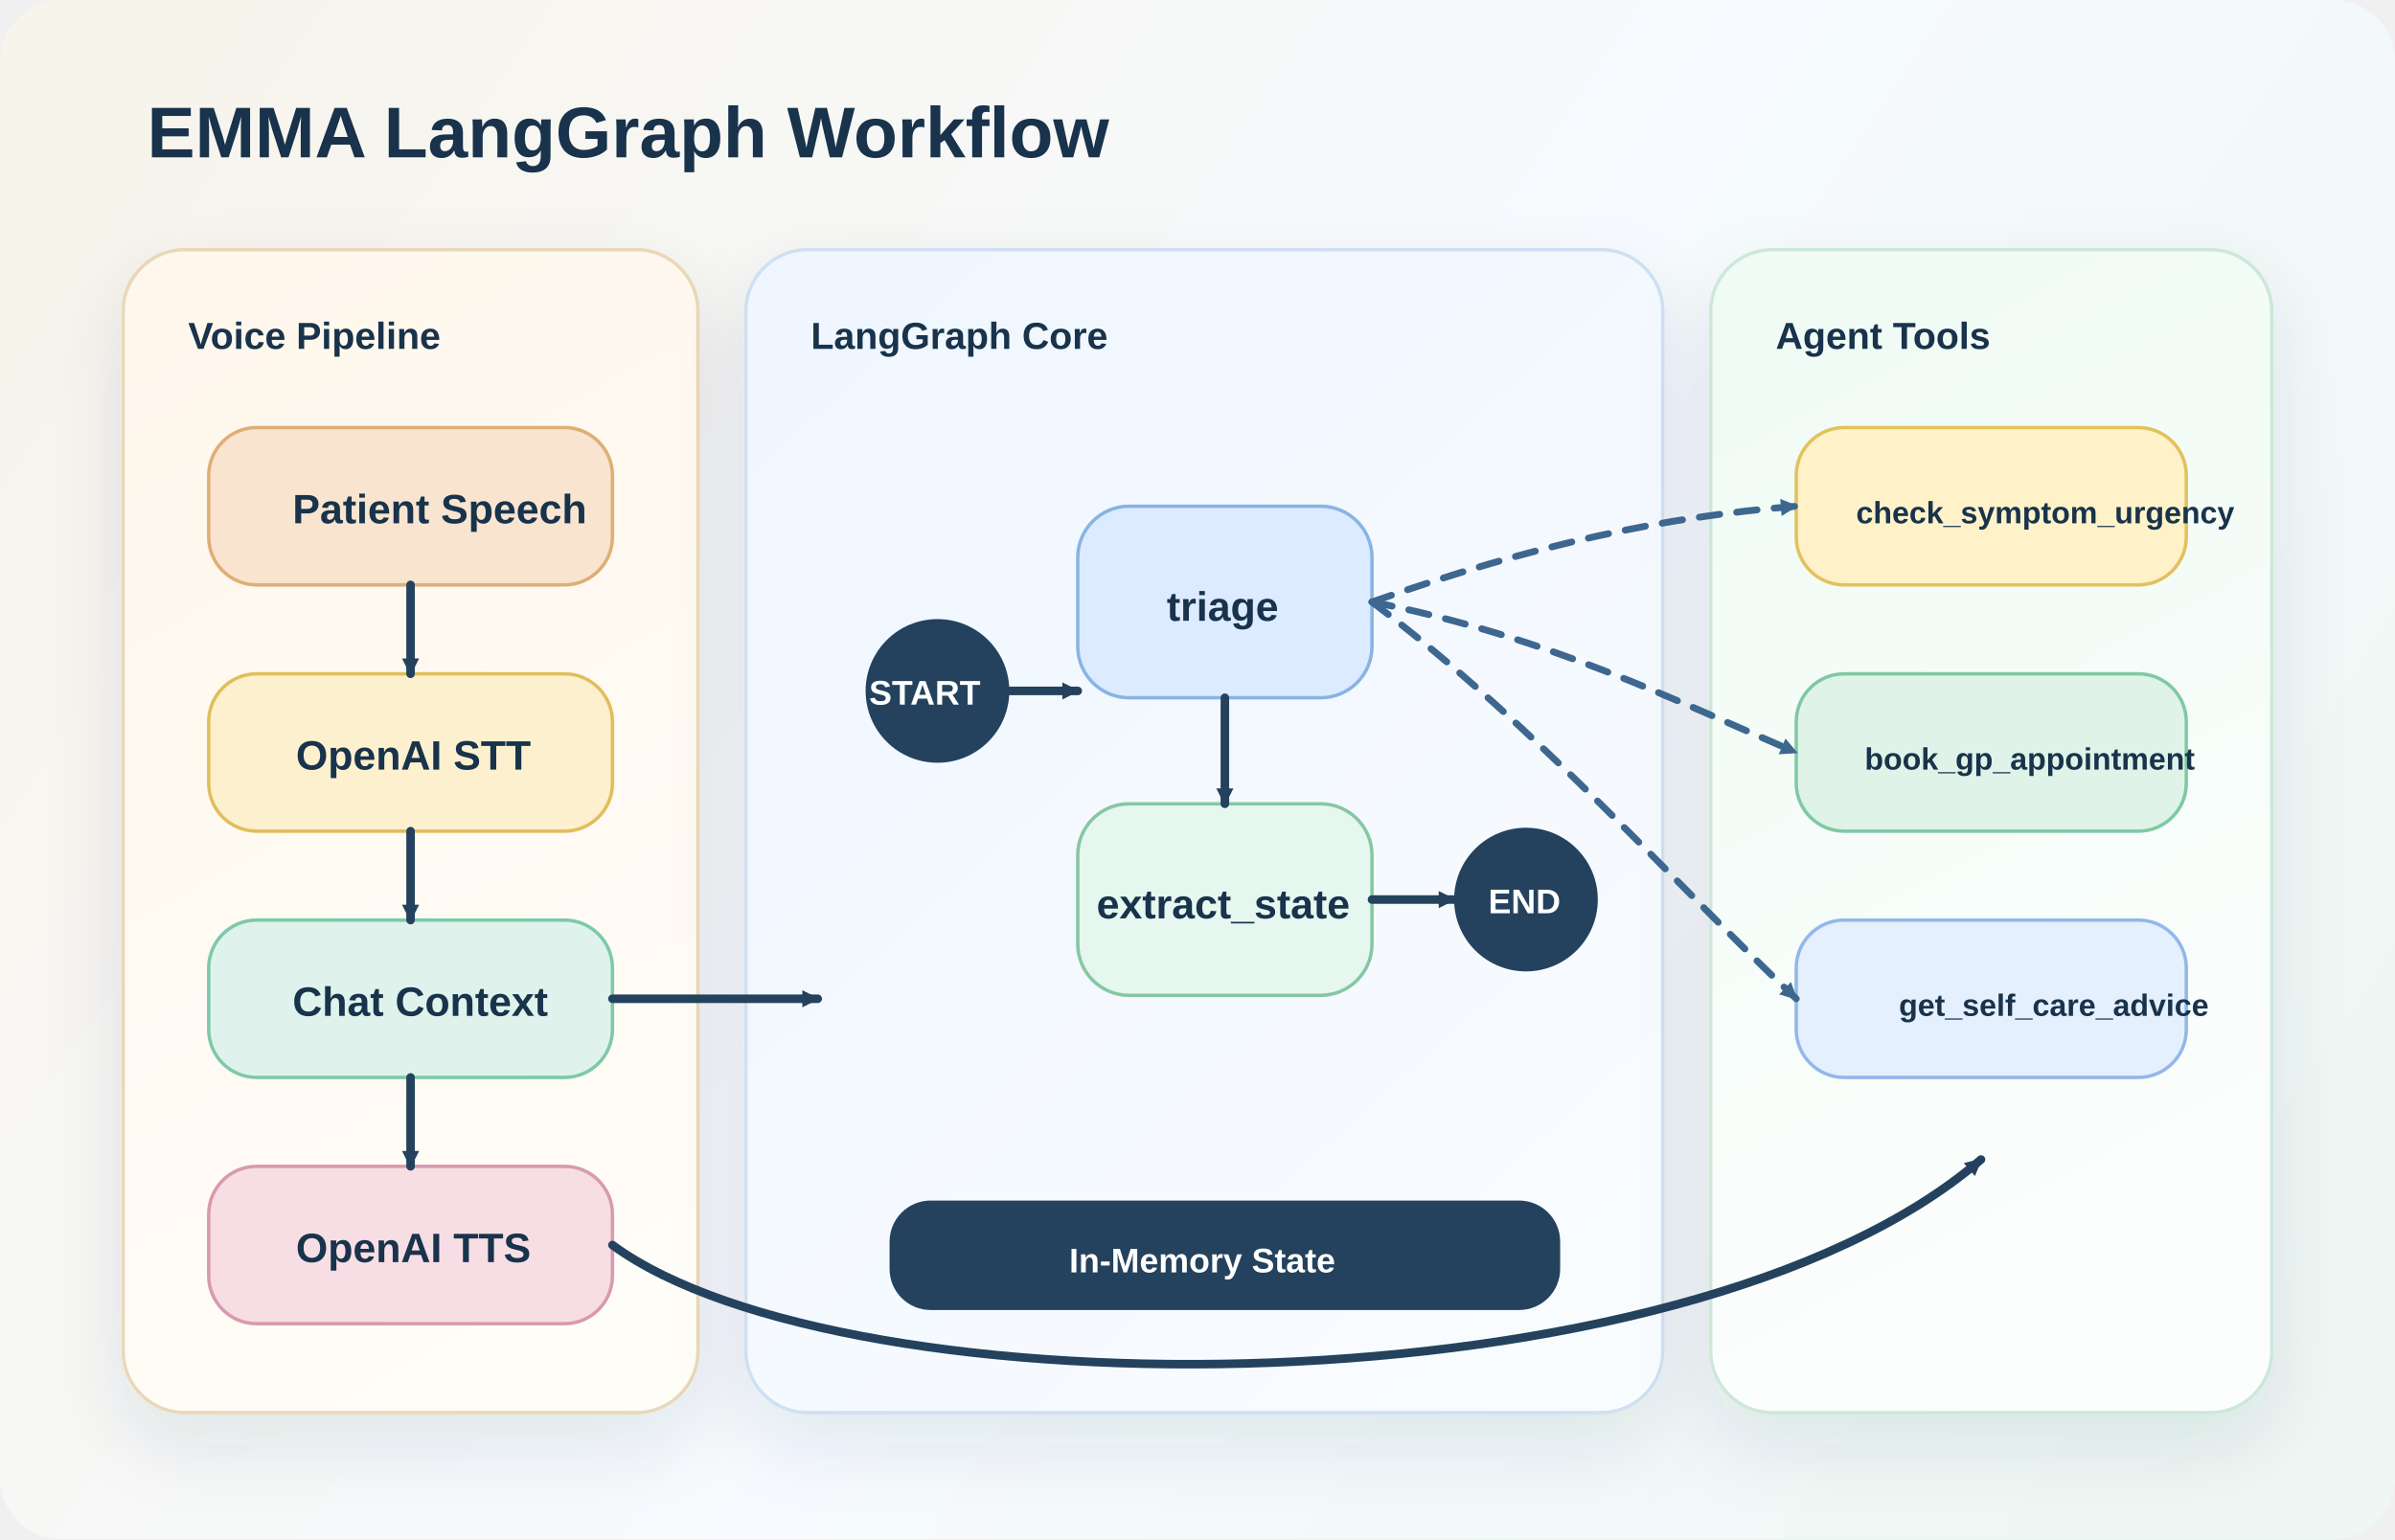
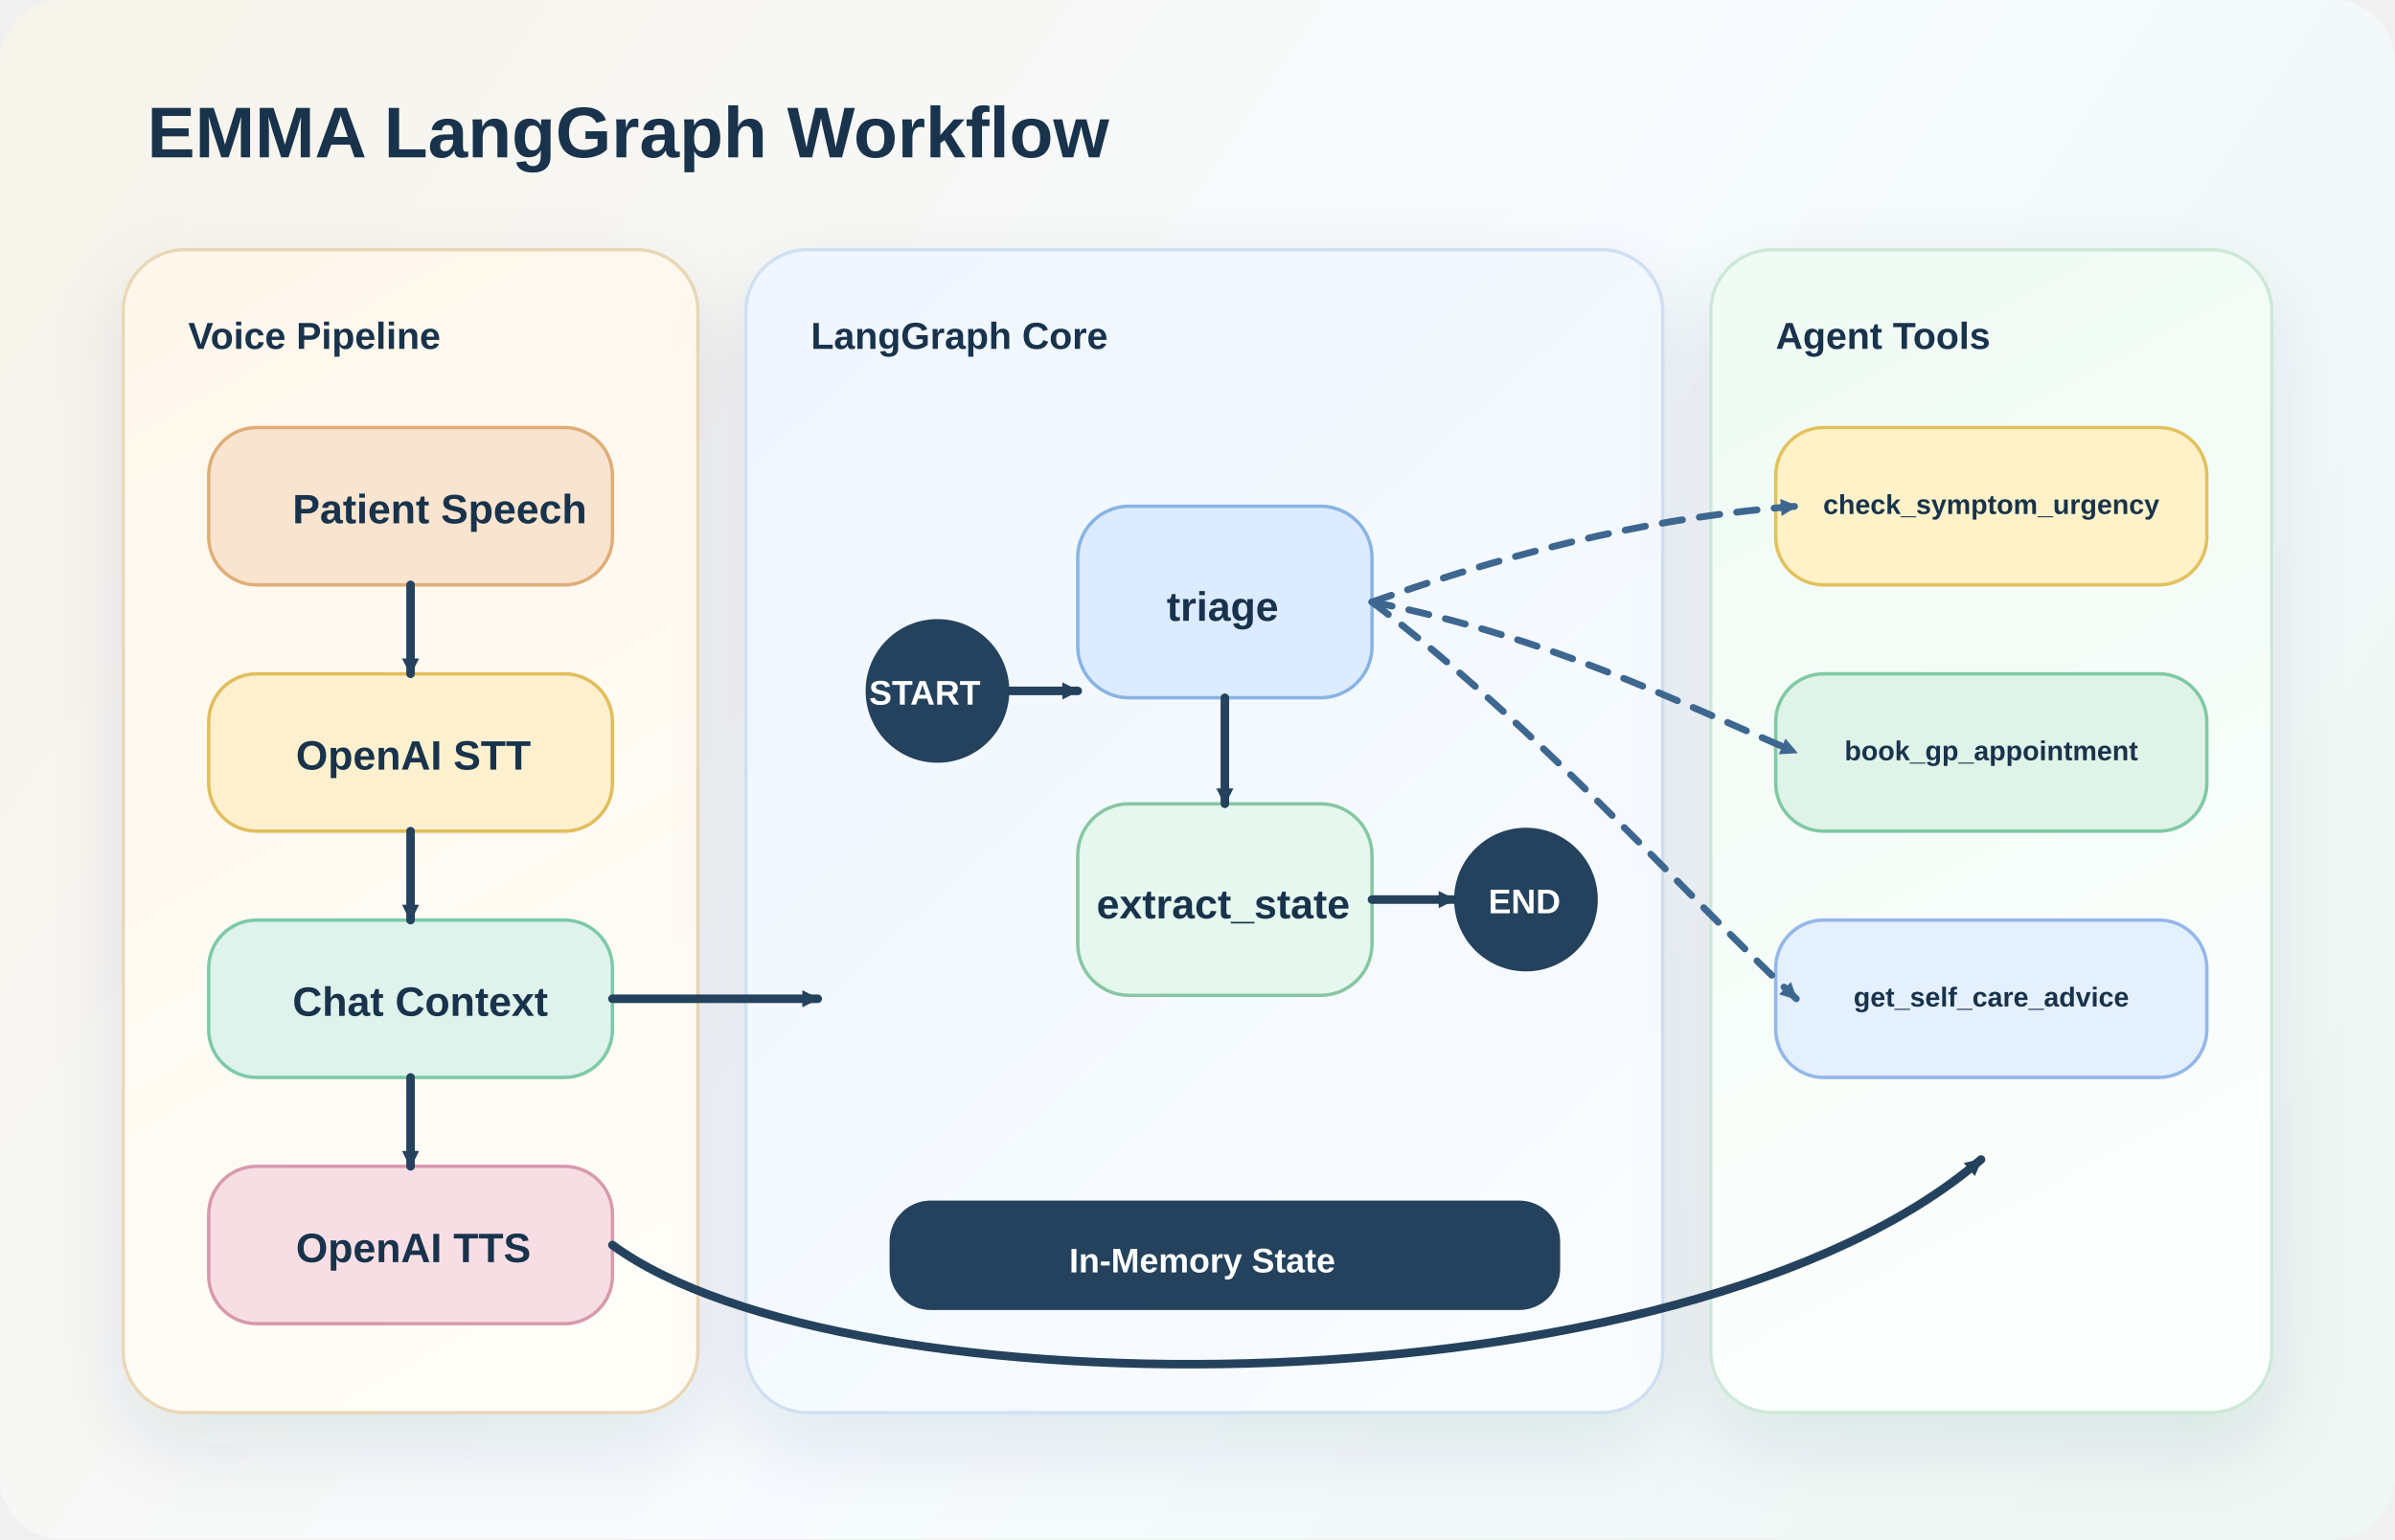
<svg xmlns="http://www.w3.org/2000/svg" width="1400" height="900" viewBox="0 0 1400 900" fill="none">
  <defs>
    <linearGradient id="bg" x1="96" y1="48" x2="1304" y2="852" gradientUnits="userSpaceOnUse">
      <stop stop-color="#F7F4EC" />
      <stop offset="0.52" stop-color="#F7FBFF" />
      <stop offset="1" stop-color="#EEF7F3" />
    </linearGradient>
    <linearGradient id="leftPanel" x1="96" y1="180" x2="420" y2="760" gradientUnits="userSpaceOnUse">
      <stop stop-color="#FFF7EC" />
      <stop offset="1" stop-color="#FFFDF8" />
    </linearGradient>
    <linearGradient id="centerPanel" x1="448" y1="180" x2="970" y2="760" gradientUnits="userSpaceOnUse">
      <stop stop-color="#EFF6FF" />
      <stop offset="1" stop-color="#F9FCFF" />
    </linearGradient>
    <linearGradient id="rightPanel" x1="998" y1="180" x2="1304" y2="760" gradientUnits="userSpaceOnUse">
      <stop stop-color="#F0FBF5" />
      <stop offset="1" stop-color="#FCFEFD" />
    </linearGradient>
    <filter id="shadow" x="-20%" y="-20%" width="140%" height="140%">
      <feDropShadow dx="0" dy="18" stdDeviation="22" flood-color="#18334B" flood-opacity="0.10" />
    </filter>
    <marker id="arrowNavy" markerWidth="10" markerHeight="10" refX="9" refY="5" orient="auto" markerUnits="userSpaceOnUse">
      <path d="M0 0L10 5L0 10V0Z" fill="#24425D" />
    </marker>
    <marker id="arrowBlue" markerWidth="10" markerHeight="10" refX="9" refY="5" orient="auto" markerUnits="userSpaceOnUse">
      <path d="M0 0L10 5L0 10V0Z" fill="#3E6790" />
    </marker>
    <style>
      .title { font: 700 42px Arial, sans-serif; fill: #18334B; }
      .section { font: 700 22px Arial, sans-serif; fill: #18334B; }
      .node { font: 700 24px Arial, sans-serif; fill: #18334B; }
-       .tool { font: 700 18px Arial, sans-serif; fill: #18334B; }
+       .tool { font: 700 16px Arial, sans-serif; fill: #18334B; text-anchor: middle; dominant-baseline: middle; }
      .chipDark { font: 700 20px Arial, sans-serif; fill: #18334B; }
      .chipLight { font: 700 20px Arial, sans-serif; fill: #FFFFFF; }
    </style>
  </defs>
  <rect width="1400" height="900" rx="36" fill="url(#bg)" />
  <text x="86" y="92" class="title">EMMA LangGraph Workflow</text>
  <rect x="72" y="146" width="336" height="680" rx="36" fill="url(#leftPanel)" stroke="#E9D8B8" stroke-width="2" filter="url(#shadow)" />
  <rect x="436" y="146" width="536" height="680" rx="36" fill="url(#centerPanel)" stroke="#CFE0F2" stroke-width="2" filter="url(#shadow)" />
  <rect x="1000" y="146" width="328" height="680" rx="36" fill="url(#rightPanel)" stroke="#CDE8D8" stroke-width="2" filter="url(#shadow)" />
  <text x="110" y="204" class="section">Voice Pipeline</text>
  <text x="474" y="204" class="section">LangGraph Core</text>
  <text x="1038" y="204" class="section">Agent Tools</text>
  <rect x="122" y="250" width="236" height="92" rx="28" fill="#F9E4D0" stroke="#DFAE77" stroke-width="2" />
  <text x="171" y="306" class="node">Patient Speech</text>
  <rect x="122" y="394" width="236" height="92" rx="28" fill="#FDF0CF" stroke="#E1BE5B" stroke-width="2" />
  <text x="173" y="450" class="node">OpenAI STT</text>
  <rect x="122" y="538" width="236" height="92" rx="28" fill="#DFF3EC" stroke="#7DC9A9" stroke-width="2" />
  <text x="171" y="594" class="node">Chat Context</text>
  <rect x="122" y="682" width="236" height="92" rx="28" fill="#F7DEE5" stroke="#D89AAD" stroke-width="2" />
  <text x="173" y="738" class="node">OpenAI TTS</text>
  <path d="M240 342V394" stroke="#24425D" stroke-width="5" stroke-linecap="round" marker-end="url(#arrowNavy)" />
  <path d="M240 486V538" stroke="#24425D" stroke-width="5" stroke-linecap="round" marker-end="url(#arrowNavy)" />
  <path d="M240 630V682" stroke="#24425D" stroke-width="5" stroke-linecap="round" marker-end="url(#arrowNavy)" />
  <circle cx="548" cy="404" r="42" fill="#24425D" />
  <text x="508" y="412" class="chipLight">START</text>
  <rect x="630" y="296" width="172" height="112" rx="30" fill="#DCEBFF" stroke="#88B4E2" stroke-width="2" />
  <text x="682" y="363" class="node">triage</text>
  <rect x="630" y="470" width="172" height="112" rx="30" fill="#E5F7EF" stroke="#86C7A2" stroke-width="2" />
  <text x="641" y="537" class="node">extract_state</text>
  <circle cx="892" cy="526" r="42" fill="#24425D" />
  <text x="870" y="534" class="chipLight">END</text>
  <path d="M590 404H630" stroke="#24425D" stroke-width="5" stroke-linecap="round" marker-end="url(#arrowNavy)" />
  <path d="M716 408V470" stroke="#24425D" stroke-width="5" stroke-linecap="round" marker-end="url(#arrowNavy)" />
  <path d="M802 526H850" stroke="#24425D" stroke-width="5" stroke-linecap="round" marker-end="url(#arrowNavy)" />
-   <rect x="1050" y="250" width="228" height="92" rx="28" fill="#FFF2C9" stroke="#E2C15E" stroke-width="2" />
-   <text x="1085" y="306" class="tool">check_symptom_urgency</text>
-   <rect x="1050" y="394" width="228" height="92" rx="28" fill="#E0F3E8" stroke="#7FC9A4" stroke-width="2" />
-   <text x="1090" y="450" class="tool">book_gp_appointment</text>
-   <rect x="1050" y="538" width="228" height="92" rx="28" fill="#E5F0FF" stroke="#93B7E8" stroke-width="2" />
-   <text x="1110" y="594" class="tool">get_self_care_advice</text>
+   <rect x="1038" y="250" width="252" height="92" rx="28" fill="#FFF2C9" stroke="#E2C15E" stroke-width="2" />
+   <text x="1164" y="296" class="tool">check_symptom_urgency</text>
+   <rect x="1038" y="394" width="252" height="92" rx="28" fill="#E0F3E8" stroke="#7FC9A4" stroke-width="2" />
+   <text x="1164" y="440" class="tool">book_gp_appointment</text>
+   <rect x="1038" y="538" width="252" height="92" rx="28" fill="#E5F0FF" stroke="#93B7E8" stroke-width="2" />
+   <text x="1164" y="584" class="tool">get_self_care_advice</text>
  <path d="M802 352C898 318 974 302 1050 296" stroke="#3E6790" stroke-width="4" stroke-linecap="round" stroke-dasharray="12 10" marker-end="url(#arrowBlue)" />
  <path d="M802 352C904 372 980 410 1050 440" stroke="#3E6790" stroke-width="4" stroke-linecap="round" stroke-dasharray="12 10" marker-end="url(#arrowBlue)" />
  <path d="M802 352C900 426 978 516 1050 584" stroke="#3E6790" stroke-width="4" stroke-linecap="round" stroke-dasharray="12 10" marker-end="url(#arrowBlue)" />
  <path d="M358 584H478" stroke="#24425D" stroke-width="5" stroke-linecap="round" marker-end="url(#arrowNavy)" />
  <path d="M358 728C494 828 984 828 1158 678" stroke="#24425D" stroke-width="5" stroke-linecap="round" marker-end="url(#arrowNavy)" />
  <rect x="520" y="702" width="392" height="64" rx="24" fill="#24425D" />
  <text x="625" y="744" class="chipLight">In-Memory State</text>
</svg>
